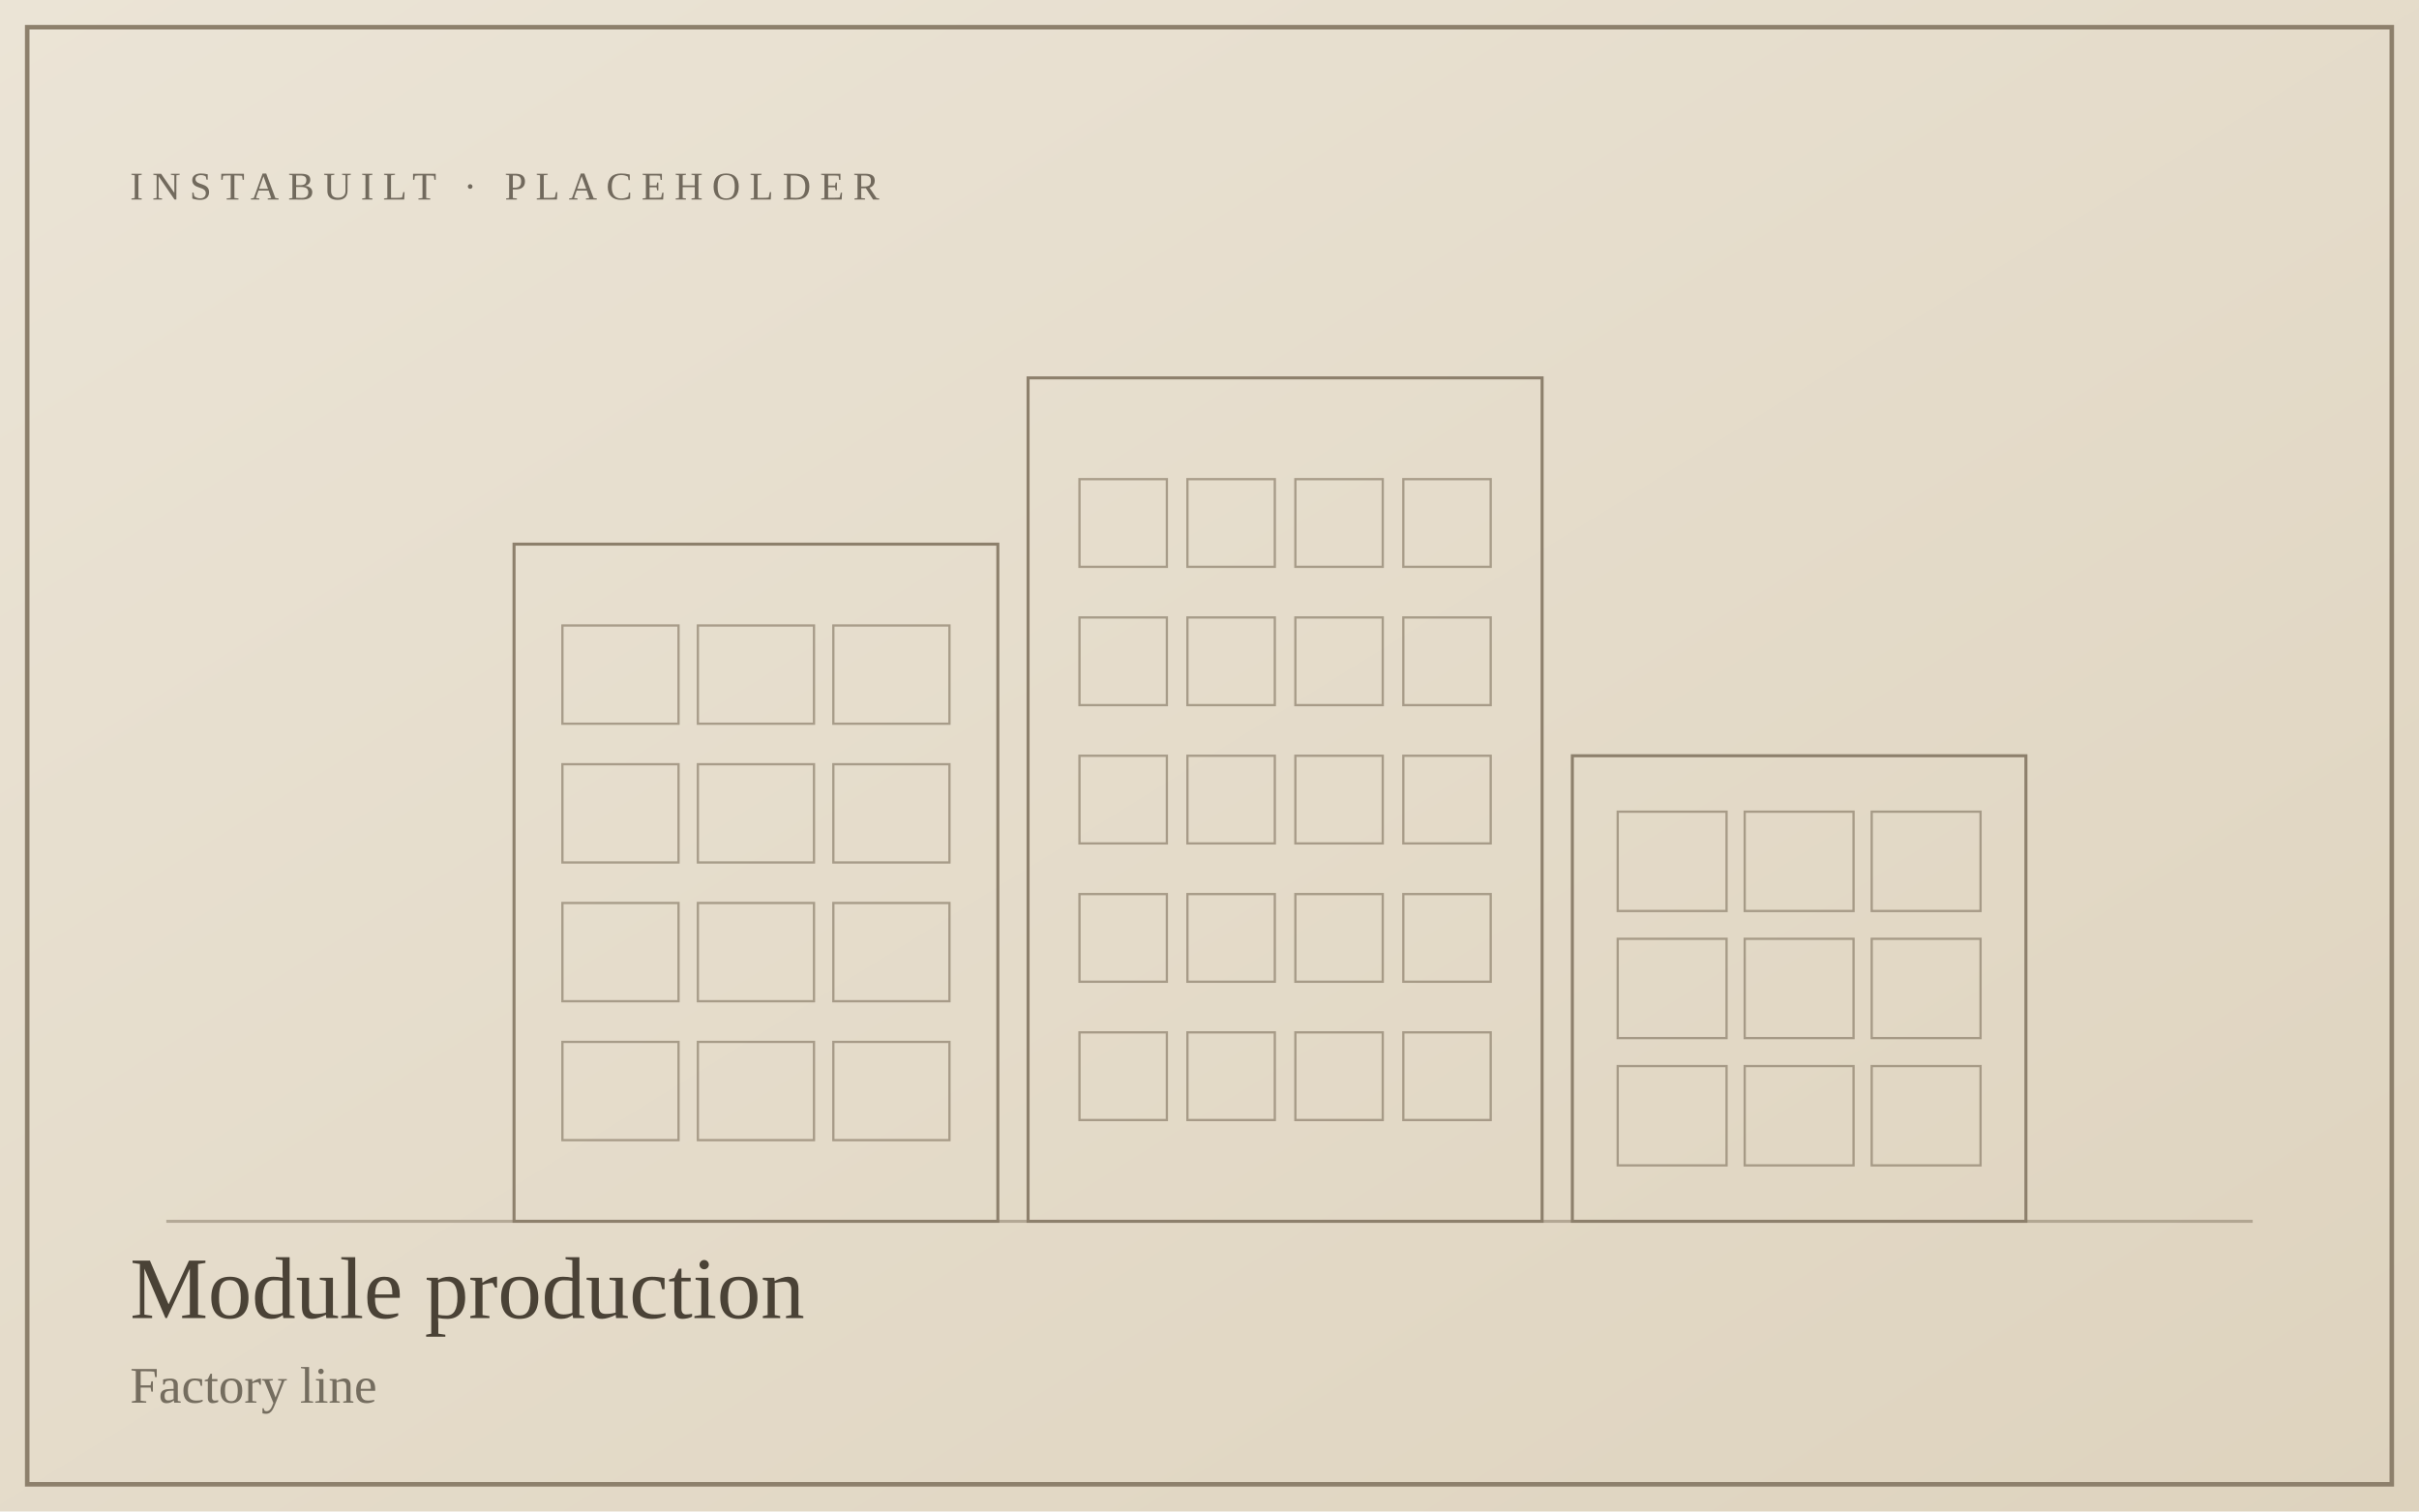
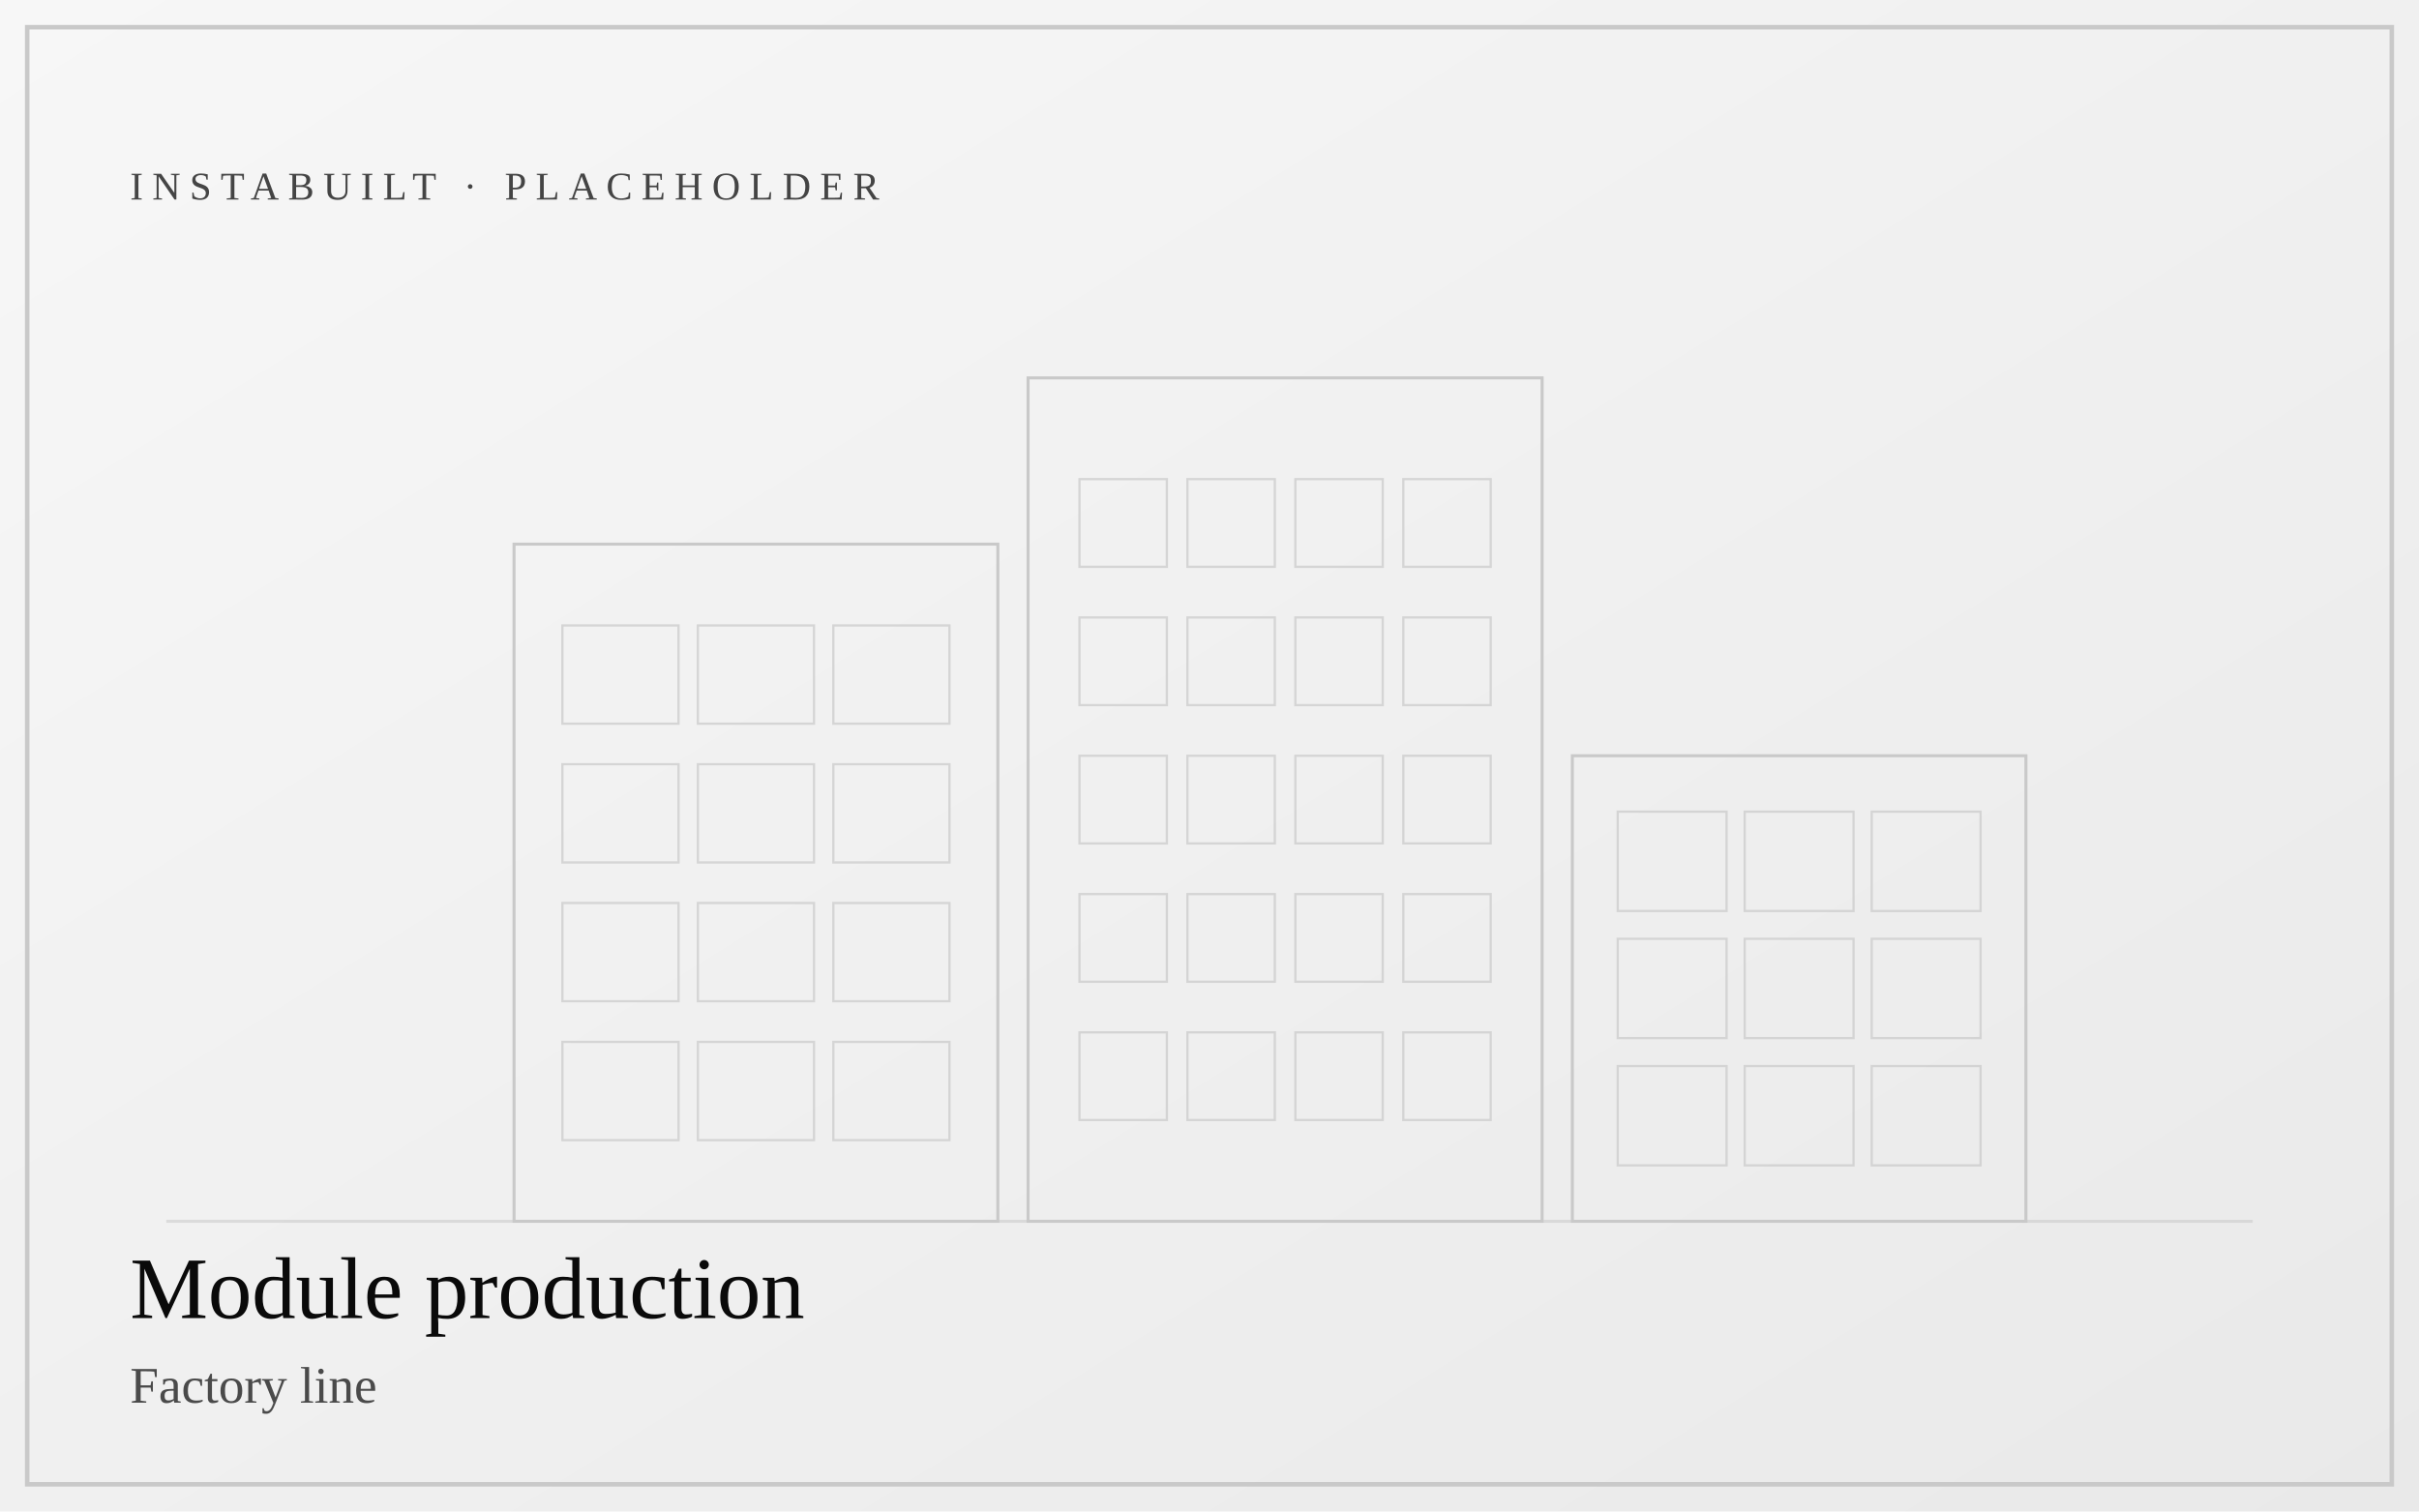
<svg xmlns="http://www.w3.org/2000/svg" width="1600" height="1000" viewBox="0 0 1600 1000" role="img" aria-label="Module production — Factory line">
  <defs>
    <linearGradient id="w" x1="0" y1="0" x2="1" y2="1">
-       <stop offset="0" stop-color="#EBE4D6" />
-       <stop offset="1" stop-color="#DED3BE" />
+       <stop offset="0" stop-color="#f7f7f7" />
+       <stop offset="1" stop-color="#e9e9e9" />
    </linearGradient>
  </defs>
  <rect width="1600" height="1000" fill="url(#w)" />
-   <line x1="110" y1="808" x2="1490" y2="808" stroke="#8D806C" stroke-width="2" opacity="0.55" />
-   <rect x="340" y="360" width="320" height="448" fill="none" stroke="#8D806C" stroke-width="2" />
-   <rect x="372.0" y="413.8" width="76.8" height="65.0" fill="none" stroke="#8D806C" stroke-width="1.5" opacity="0.7" />
-   <rect x="461.6" y="413.8" width="76.8" height="65.0" fill="none" stroke="#8D806C" stroke-width="1.5" opacity="0.7" />
-   <rect x="551.2" y="413.8" width="76.8" height="65.0" fill="none" stroke="#8D806C" stroke-width="1.5" opacity="0.7" />
-   <rect x="372.0" y="505.6" width="76.8" height="65.0" fill="none" stroke="#8D806C" stroke-width="1.5" opacity="0.7" />
-   <rect x="461.6" y="505.6" width="76.8" height="65.0" fill="none" stroke="#8D806C" stroke-width="1.5" opacity="0.7" />
-   <rect x="551.2" y="505.6" width="76.8" height="65.0" fill="none" stroke="#8D806C" stroke-width="1.5" opacity="0.7" />
-   <rect x="372.0" y="597.4" width="76.8" height="65.0" fill="none" stroke="#8D806C" stroke-width="1.5" opacity="0.7" />
-   <rect x="461.6" y="597.4" width="76.8" height="65.0" fill="none" stroke="#8D806C" stroke-width="1.5" opacity="0.7" />
-   <rect x="551.2" y="597.4" width="76.8" height="65.0" fill="none" stroke="#8D806C" stroke-width="1.5" opacity="0.7" />
-   <rect x="372.0" y="689.3" width="76.8" height="65.0" fill="none" stroke="#8D806C" stroke-width="1.5" opacity="0.7" />
-   <rect x="461.6" y="689.3" width="76.8" height="65.0" fill="none" stroke="#8D806C" stroke-width="1.5" opacity="0.7" />
-   <rect x="551.2" y="689.3" width="76.8" height="65.0" fill="none" stroke="#8D806C" stroke-width="1.5" opacity="0.7" />
-   <rect x="680" y="250" width="340" height="558" fill="none" stroke="#8D806C" stroke-width="2" />
-   <rect x="714.0" y="317.0" width="57.8" height="58.0" fill="none" stroke="#8D806C" stroke-width="1.5" opacity="0.7" />
-   <rect x="785.4" y="317.0" width="57.8" height="58.0" fill="none" stroke="#8D806C" stroke-width="1.5" opacity="0.7" />
-   <rect x="856.8" y="317.0" width="57.8" height="58.0" fill="none" stroke="#8D806C" stroke-width="1.5" opacity="0.7" />
-   <rect x="928.2" y="317.0" width="57.8" height="58.0" fill="none" stroke="#8D806C" stroke-width="1.5" opacity="0.7" />
-   <rect x="714.0" y="408.5" width="57.8" height="58.0" fill="none" stroke="#8D806C" stroke-width="1.5" opacity="0.7" />
-   <rect x="785.4" y="408.5" width="57.8" height="58.0" fill="none" stroke="#8D806C" stroke-width="1.5" opacity="0.7" />
-   <rect x="856.8" y="408.5" width="57.8" height="58.0" fill="none" stroke="#8D806C" stroke-width="1.5" opacity="0.7" />
-   <rect x="928.2" y="408.5" width="57.8" height="58.0" fill="none" stroke="#8D806C" stroke-width="1.5" opacity="0.7" />
-   <rect x="714.0" y="500.0" width="57.8" height="58.0" fill="none" stroke="#8D806C" stroke-width="1.5" opacity="0.7" />
-   <rect x="785.4" y="500.0" width="57.8" height="58.0" fill="none" stroke="#8D806C" stroke-width="1.5" opacity="0.7" />
-   <rect x="856.8" y="500.0" width="57.8" height="58.0" fill="none" stroke="#8D806C" stroke-width="1.5" opacity="0.7" />
-   <rect x="928.2" y="500.0" width="57.8" height="58.0" fill="none" stroke="#8D806C" stroke-width="1.5" opacity="0.7" />
-   <rect x="714.0" y="591.5" width="57.8" height="58.0" fill="none" stroke="#8D806C" stroke-width="1.5" opacity="0.7" />
-   <rect x="785.4" y="591.5" width="57.8" height="58.0" fill="none" stroke="#8D806C" stroke-width="1.5" opacity="0.7" />
-   <rect x="856.8" y="591.5" width="57.8" height="58.0" fill="none" stroke="#8D806C" stroke-width="1.5" opacity="0.7" />
-   <rect x="928.2" y="591.5" width="57.8" height="58.0" fill="none" stroke="#8D806C" stroke-width="1.5" opacity="0.7" />
-   <rect x="714.0" y="683.0" width="57.8" height="58.0" fill="none" stroke="#8D806C" stroke-width="1.5" opacity="0.7" />
-   <rect x="785.4" y="683.0" width="57.8" height="58.0" fill="none" stroke="#8D806C" stroke-width="1.5" opacity="0.7" />
-   <rect x="856.8" y="683.0" width="57.8" height="58.0" fill="none" stroke="#8D806C" stroke-width="1.5" opacity="0.7" />
-   <rect x="928.2" y="683.0" width="57.8" height="58.0" fill="none" stroke="#8D806C" stroke-width="1.5" opacity="0.7" />
-   <rect x="1040" y="500" width="300" height="308" fill="none" stroke="#8D806C" stroke-width="2" />
-   <rect x="1070.0" y="537.0" width="72.0" height="65.7" fill="none" stroke="#8D806C" stroke-width="1.5" opacity="0.7" />
-   <rect x="1154.0" y="537.0" width="72.0" height="65.7" fill="none" stroke="#8D806C" stroke-width="1.5" opacity="0.7" />
-   <rect x="1238.0" y="537.0" width="72.0" height="65.7" fill="none" stroke="#8D806C" stroke-width="1.5" opacity="0.7" />
-   <rect x="1070.0" y="621.1" width="72.0" height="65.7" fill="none" stroke="#8D806C" stroke-width="1.5" opacity="0.7" />
-   <rect x="1154.0" y="621.1" width="72.0" height="65.7" fill="none" stroke="#8D806C" stroke-width="1.5" opacity="0.7" />
-   <rect x="1238.0" y="621.1" width="72.0" height="65.7" fill="none" stroke="#8D806C" stroke-width="1.5" opacity="0.7" />
-   <rect x="1070.0" y="705.3" width="72.0" height="65.7" fill="none" stroke="#8D806C" stroke-width="1.5" opacity="0.7" />
-   <rect x="1154.0" y="705.3" width="72.0" height="65.7" fill="none" stroke="#8D806C" stroke-width="1.5" opacity="0.7" />
-   <rect x="1238.0" y="705.3" width="72.0" height="65.7" fill="none" stroke="#8D806C" stroke-width="1.5" opacity="0.7" />
-   <rect x="18" y="18" width="1564" height="964" fill="none" stroke="#8D806C" stroke-width="3" />
-   <text x="86" y="132" font-family="Georgia, 'Times New Roman', serif" font-size="26" letter-spacing="6" fill="#4A4236" opacity="0.75">INSTABUILT · PLACEHOLDER</text>
-   <text x="86" y="872" font-family="Georgia, 'Times New Roman', serif" font-size="58" fill="#4A4236">Module production</text>
-   <text x="86" y="928" font-family="Georgia, 'Times New Roman', serif" font-size="34" fill="#4A4236" opacity="0.72">Factory line</text>
+   <line x1="110" y1="808" x2="1490" y2="808" stroke="#c9c9c9" stroke-width="2" opacity="0.55" />
+   <rect x="340" y="360" width="320" height="448" fill="none" stroke="#c9c9c9" stroke-width="2" />
+   <rect x="372.0" y="413.8" width="76.8" height="65.0" fill="none" stroke="#c9c9c9" stroke-width="1.5" opacity="0.7" />
+   <rect x="461.6" y="413.8" width="76.8" height="65.0" fill="none" stroke="#c9c9c9" stroke-width="1.5" opacity="0.7" />
+   <rect x="551.2" y="413.8" width="76.8" height="65.0" fill="none" stroke="#c9c9c9" stroke-width="1.5" opacity="0.7" />
+   <rect x="372.0" y="505.6" width="76.8" height="65.0" fill="none" stroke="#c9c9c9" stroke-width="1.5" opacity="0.7" />
+   <rect x="461.6" y="505.6" width="76.8" height="65.0" fill="none" stroke="#c9c9c9" stroke-width="1.5" opacity="0.7" />
+   <rect x="551.2" y="505.6" width="76.8" height="65.0" fill="none" stroke="#c9c9c9" stroke-width="1.5" opacity="0.7" />
+   <rect x="372.0" y="597.4" width="76.8" height="65.0" fill="none" stroke="#c9c9c9" stroke-width="1.5" opacity="0.7" />
+   <rect x="461.6" y="597.4" width="76.8" height="65.0" fill="none" stroke="#c9c9c9" stroke-width="1.5" opacity="0.7" />
+   <rect x="551.2" y="597.4" width="76.8" height="65.0" fill="none" stroke="#c9c9c9" stroke-width="1.5" opacity="0.7" />
+   <rect x="372.0" y="689.3" width="76.8" height="65.0" fill="none" stroke="#c9c9c9" stroke-width="1.5" opacity="0.7" />
+   <rect x="461.6" y="689.3" width="76.8" height="65.0" fill="none" stroke="#c9c9c9" stroke-width="1.5" opacity="0.7" />
+   <rect x="551.2" y="689.3" width="76.8" height="65.0" fill="none" stroke="#c9c9c9" stroke-width="1.5" opacity="0.7" />
+   <rect x="680" y="250" width="340" height="558" fill="none" stroke="#c9c9c9" stroke-width="2" />
+   <rect x="714.0" y="317.0" width="57.8" height="58.0" fill="none" stroke="#c9c9c9" stroke-width="1.5" opacity="0.7" />
+   <rect x="785.4" y="317.0" width="57.8" height="58.0" fill="none" stroke="#c9c9c9" stroke-width="1.5" opacity="0.7" />
+   <rect x="856.8" y="317.0" width="57.8" height="58.0" fill="none" stroke="#c9c9c9" stroke-width="1.5" opacity="0.7" />
+   <rect x="928.2" y="317.0" width="57.8" height="58.0" fill="none" stroke="#c9c9c9" stroke-width="1.5" opacity="0.7" />
+   <rect x="714.0" y="408.5" width="57.8" height="58.0" fill="none" stroke="#c9c9c9" stroke-width="1.5" opacity="0.7" />
+   <rect x="785.4" y="408.5" width="57.8" height="58.0" fill="none" stroke="#c9c9c9" stroke-width="1.5" opacity="0.7" />
+   <rect x="856.8" y="408.5" width="57.8" height="58.0" fill="none" stroke="#c9c9c9" stroke-width="1.5" opacity="0.7" />
+   <rect x="928.2" y="408.5" width="57.8" height="58.0" fill="none" stroke="#c9c9c9" stroke-width="1.5" opacity="0.7" />
+   <rect x="714.0" y="500.0" width="57.8" height="58.0" fill="none" stroke="#c9c9c9" stroke-width="1.5" opacity="0.7" />
+   <rect x="785.4" y="500.0" width="57.8" height="58.0" fill="none" stroke="#c9c9c9" stroke-width="1.5" opacity="0.7" />
+   <rect x="856.8" y="500.0" width="57.8" height="58.0" fill="none" stroke="#c9c9c9" stroke-width="1.5" opacity="0.7" />
+   <rect x="928.2" y="500.0" width="57.8" height="58.0" fill="none" stroke="#c9c9c9" stroke-width="1.5" opacity="0.7" />
+   <rect x="714.0" y="591.5" width="57.8" height="58.0" fill="none" stroke="#c9c9c9" stroke-width="1.5" opacity="0.7" />
+   <rect x="785.4" y="591.5" width="57.8" height="58.0" fill="none" stroke="#c9c9c9" stroke-width="1.5" opacity="0.7" />
+   <rect x="856.8" y="591.5" width="57.8" height="58.0" fill="none" stroke="#c9c9c9" stroke-width="1.5" opacity="0.7" />
+   <rect x="928.2" y="591.5" width="57.8" height="58.0" fill="none" stroke="#c9c9c9" stroke-width="1.5" opacity="0.7" />
+   <rect x="714.0" y="683.0" width="57.8" height="58.0" fill="none" stroke="#c9c9c9" stroke-width="1.5" opacity="0.7" />
+   <rect x="785.4" y="683.0" width="57.8" height="58.0" fill="none" stroke="#c9c9c9" stroke-width="1.5" opacity="0.7" />
+   <rect x="856.8" y="683.0" width="57.8" height="58.0" fill="none" stroke="#c9c9c9" stroke-width="1.5" opacity="0.7" />
+   <rect x="928.2" y="683.0" width="57.8" height="58.0" fill="none" stroke="#c9c9c9" stroke-width="1.5" opacity="0.7" />
+   <rect x="1040" y="500" width="300" height="308" fill="none" stroke="#c9c9c9" stroke-width="2" />
+   <rect x="1070.0" y="537.0" width="72.0" height="65.7" fill="none" stroke="#c9c9c9" stroke-width="1.5" opacity="0.7" />
+   <rect x="1154.0" y="537.0" width="72.0" height="65.7" fill="none" stroke="#c9c9c9" stroke-width="1.5" opacity="0.7" />
+   <rect x="1238.0" y="537.0" width="72.0" height="65.7" fill="none" stroke="#c9c9c9" stroke-width="1.5" opacity="0.7" />
+   <rect x="1070.0" y="621.1" width="72.0" height="65.7" fill="none" stroke="#c9c9c9" stroke-width="1.5" opacity="0.7" />
+   <rect x="1154.0" y="621.1" width="72.0" height="65.7" fill="none" stroke="#c9c9c9" stroke-width="1.5" opacity="0.7" />
+   <rect x="1238.0" y="621.1" width="72.0" height="65.7" fill="none" stroke="#c9c9c9" stroke-width="1.5" opacity="0.7" />
+   <rect x="1070.0" y="705.3" width="72.0" height="65.7" fill="none" stroke="#c9c9c9" stroke-width="1.5" opacity="0.7" />
+   <rect x="1154.0" y="705.3" width="72.0" height="65.7" fill="none" stroke="#c9c9c9" stroke-width="1.5" opacity="0.7" />
+   <rect x="1238.0" y="705.3" width="72.0" height="65.7" fill="none" stroke="#c9c9c9" stroke-width="1.5" opacity="0.7" />
+   <rect x="18" y="18" width="1564" height="964" fill="none" stroke="#c9c9c9" stroke-width="3" />
+   <text x="86" y="132" font-family="Georgia, 'Times New Roman', serif" font-size="26" letter-spacing="6" fill="#0a0a0a" opacity="0.75">INSTABUILT · PLACEHOLDER</text>
+   <text x="86" y="872" font-family="Georgia, 'Times New Roman', serif" font-size="58" fill="#0a0a0a">Module production</text>
+   <text x="86" y="928" font-family="Georgia, 'Times New Roman', serif" font-size="34" fill="#0a0a0a" opacity="0.72">Factory line</text>
</svg>
